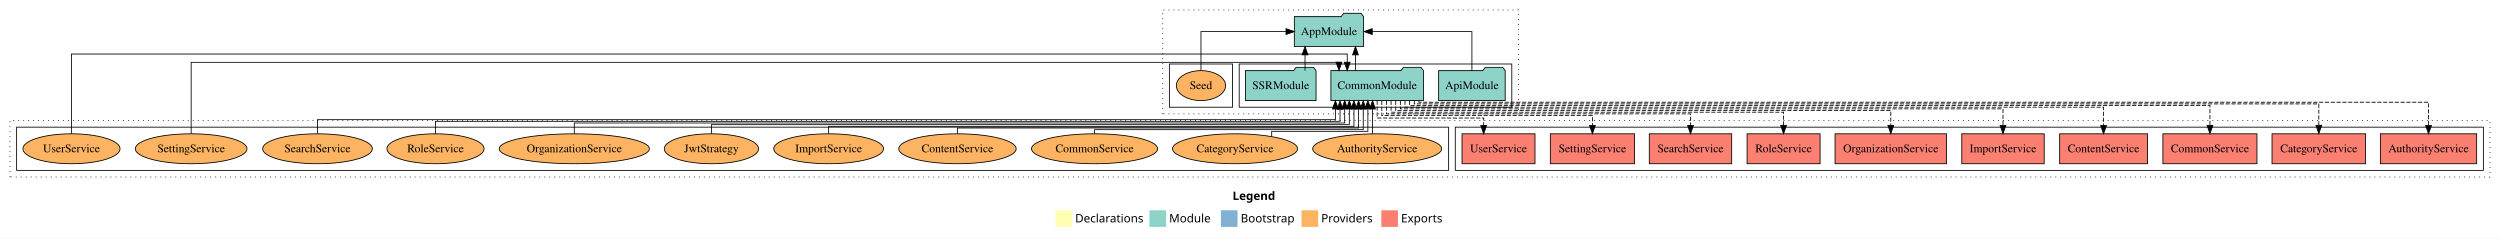
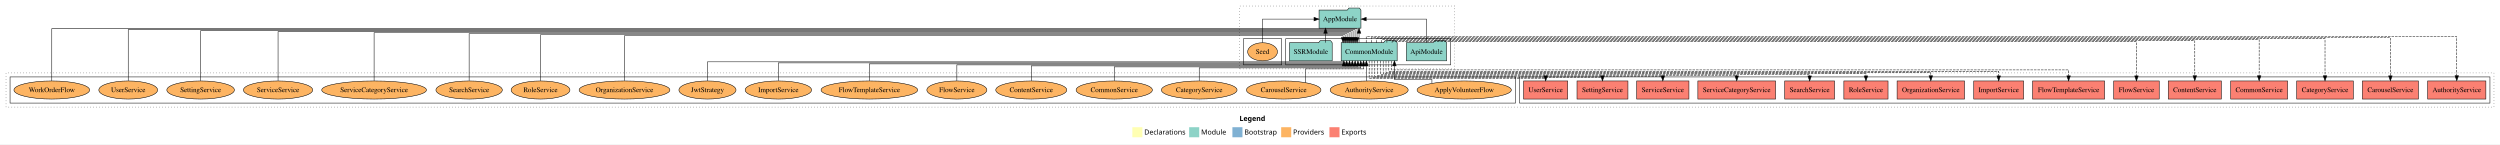
- <svg xmlns="http://www.w3.org/2000/svg" width="3008pt" height="287pt" viewBox="0.00 0.00 3008.00 287.00">
+ <svg xmlns="http://www.w3.org/2000/svg" width="4972pt" height="287pt" viewBox="0.00 0.00 4972.00 287.00">
  <g id="graph0" class="graph" transform="scale(1 1) rotate(0) translate(4 283)">
-     <polygon fill="#ffffff" stroke="transparent" points="-4,4 -4,-283 3004,-283 3004,4 -4,4" />
-     <text text-anchor="start" x="1479.009" y="-42.4" font-family="sans-serif" font-weight="bold" font-size="14.00" fill="#000000">Legend</text>
-     <polygon fill="#ffffb3" stroke="transparent" points="1266,-10 1266,-30 1286,-30 1286,-10 1266,-10" />
-     <text text-anchor="start" x="1289.629" y="-15.4" font-family="sans-serif" font-size="14.00" fill="#000000">  Declarations</text>
-     <polygon fill="#8dd3c7" stroke="transparent" points="1379,-10 1379,-30 1399,-30 1399,-10 1379,-10" />
-     <text text-anchor="start" x="1402.725" y="-15.4" font-family="sans-serif" font-size="14.00" fill="#000000">  Module</text>
-     <polygon fill="#80b1d3" stroke="transparent" points="1465,-10 1465,-30 1485,-30 1485,-10 1465,-10" />
-     <text text-anchor="start" x="1488.781" y="-15.4" font-family="sans-serif" font-size="14.00" fill="#000000">  Bootstrap</text>
-     <polygon fill="#fdb462" stroke="transparent" points="1562,-10 1562,-30 1582,-30 1582,-10 1562,-10" />
-     <text text-anchor="start" x="1585.673" y="-15.4" font-family="sans-serif" font-size="14.00" fill="#000000">  Providers</text>
-     <polygon fill="#fb8072" stroke="transparent" points="1658,-10 1658,-30 1678,-30 1678,-10 1658,-10" />
-     <text text-anchor="start" x="1681.726" y="-15.4" font-family="sans-serif" font-size="14.00" fill="#000000">  Exports</text>
+     <polygon fill="#ffffff" stroke="transparent" points="-4,4 -4,-283 4968,-283 4968,4 -4,4" />
+     <text text-anchor="start" x="2461.009" y="-42.4" font-family="sans-serif" font-weight="bold" font-size="14.00" fill="#000000">Legend</text>
+     <polygon fill="#ffffb3" stroke="transparent" points="2248,-10 2248,-30 2268,-30 2268,-10 2248,-10" />
+     <text text-anchor="start" x="2271.629" y="-15.4" font-family="sans-serif" font-size="14.00" fill="#000000">  Declarations</text>
+     <polygon fill="#8dd3c7" stroke="transparent" points="2361,-10 2361,-30 2381,-30 2381,-10 2361,-10" />
+     <text text-anchor="start" x="2384.725" y="-15.4" font-family="sans-serif" font-size="14.00" fill="#000000">  Module</text>
+     <polygon fill="#80b1d3" stroke="transparent" points="2447,-10 2447,-30 2467,-30 2467,-10 2447,-10" />
+     <text text-anchor="start" x="2470.781" y="-15.4" font-family="sans-serif" font-size="14.00" fill="#000000">  Bootstrap</text>
+     <polygon fill="#fdb462" stroke="transparent" points="2544,-10 2544,-30 2564,-30 2564,-10 2544,-10" />
+     <text text-anchor="start" x="2567.673" y="-15.4" font-family="sans-serif" font-size="14.00" fill="#000000">  Providers</text>
+     <polygon fill="#fb8072" stroke="transparent" points="2640,-10 2640,-30 2660,-30 2660,-10 2640,-10" />
+     <text text-anchor="start" x="2663.726" y="-15.4" font-family="sans-serif" font-size="14.00" fill="#000000">  Exports</text>
    <g id="clust7" class="cluster">
-       <polygon fill="none" stroke="#000000" stroke-dasharray="1,5" points="1395,-146 1395,-271 1823,-271 1823,-146 1395,-146" />
+       <polygon fill="none" stroke="#000000" stroke-dasharray="1,5" points="2461,-146 2461,-271 2889,-271 2889,-146 2461,-146" />
    </g>
    <g id="clust9" class="cluster">
-       <polygon fill="none" stroke="#000000" points="1487,-154 1487,-206 1815,-206 1815,-154 1487,-154" />
+       <polygon fill="none" stroke="#000000" points="2553,-154 2553,-206 2881,-206 2881,-154 2553,-154" />
    </g>
    <g id="clust12" class="cluster">
-       <polygon fill="none" stroke="#000000" points="1403,-154 1403,-206 1479,-206 1479,-154 1403,-154" />
+       <polygon fill="none" stroke="#000000" points="2469,-154 2469,-206 2545,-206 2545,-154 2469,-154" />
    </g>
    <g id="clust13" class="cluster">
-       <polygon fill="none" stroke="#000000" stroke-dasharray="1,5" points="8,-70 8,-138 2992,-138 2992,-70 8,-70" />
+       <polygon fill="none" stroke="#000000" stroke-dasharray="1,5" points="8,-70 8,-138 4956,-138 4956,-70 8,-70" />
    </g>
    <g id="clust16" class="cluster">
-       <polygon fill="none" stroke="#000000" points="1747,-78 1747,-130 2984,-130 2984,-78 1747,-78" />
+       <polygon fill="none" stroke="#000000" points="3018,-78 3018,-130 4948,-130 4948,-78 3018,-78" />
    </g>
    <g id="clust18" class="cluster">
-       <polygon fill="none" stroke="#000000" points="16,-78 16,-130 1739,-130 1739,-78 16,-78" />
+       <polygon fill="none" stroke="#000000" points="16,-78 16,-130 3010,-130 3010,-78 16,-78" />
    </g>
    <g id="node1" class="node">
-       <polygon fill="#8dd3c7" stroke="#000000" points="1807.048,-198 1804.048,-202 1783.048,-202 1780.048,-198 1726.952,-198 1726.952,-162 1807.048,-162 1807.048,-198" />
-       <text text-anchor="middle" x="1767" y="-175.8" font-family="Times,serif" font-size="14.00" fill="#000000">ApiModule</text>
+       <polygon fill="#8dd3c7" stroke="#000000" points="2873.048,-198 2870.048,-202 2849.048,-202 2846.048,-198 2792.952,-198 2792.952,-162 2873.048,-162 2873.048,-198" />
+       <text text-anchor="middle" x="2833" y="-175.8" font-family="Times,serif" font-size="14.00" fill="#000000">ApiModule</text>
    </g>
    <g id="node4" class="node">
-       <polygon fill="#8dd3c7" stroke="#000000" points="1636.657,-263 1633.657,-267 1612.657,-267 1609.657,-263 1553.343,-263 1553.343,-227 1636.657,-227 1636.657,-263" />
-       <text text-anchor="middle" x="1595" y="-240.8" font-family="Times,serif" font-size="14.00" fill="#000000">AppModule</text>
+       <polygon fill="#8dd3c7" stroke="#000000" points="2702.657,-263 2699.657,-267 2678.657,-267 2675.657,-263 2619.343,-263 2619.343,-227 2702.657,-227 2702.657,-263" />
+       <text text-anchor="middle" x="2661" y="-240.8" font-family="Times,serif" font-size="14.00" fill="#000000">AppModule</text>
    </g>
    <g id="edge1" class="edge">
-       <path fill="none" stroke="#000000" d="M1767,-198.106C1767,-217.339 1767,-245 1767,-245 1767,-245 1647.076,-245 1647.076,-245" />
-       <polygon fill="#000000" stroke="#000000" points="1647.076,-241.5 1637.076,-245 1647.076,-248.5 1647.076,-241.5" />
+       <path fill="none" stroke="#000000" d="M2833,-198.106C2833,-217.339 2833,-245 2833,-245 2833,-245 2713.076,-245 2713.076,-245" />
+       <polygon fill="#000000" stroke="#000000" points="2713.076,-241.5 2703.076,-245 2713.076,-248.5 2713.076,-241.5" />
    </g>
    <g id="node2" class="node">
-       <polygon fill="#8dd3c7" stroke="#000000" points="1708.668,-198 1705.668,-202 1684.668,-202 1681.668,-198 1597.332,-198 1597.332,-162 1708.668,-162 1708.668,-198" />
-       <text text-anchor="middle" x="1653" y="-175.8" font-family="Times,serif" font-size="14.00" fill="#000000">CommonModule</text>
+       <polygon fill="#8dd3c7" stroke="#000000" points="2774.668,-198 2771.668,-202 2750.668,-202 2747.668,-198 2663.332,-198 2663.332,-162 2774.668,-162 2774.668,-198" />
+       <text text-anchor="middle" x="2719" y="-175.8" font-family="Times,serif" font-size="14.00" fill="#000000">CommonModule</text>
    </g>
    <g id="edge2" class="edge">
-       <path fill="none" stroke="#000000" d="M1626.913,-198.106C1626.913,-198.106 1626.913,-216.991 1626.913,-216.991" />
-       <polygon fill="#000000" stroke="#000000" points="1623.413,-216.991 1626.913,-226.991 1630.413,-216.991 1623.413,-216.991" />
+       <path fill="none" stroke="#000000" d="M2698.862,-198.106C2698.862,-198.106 2698.862,-216.991 2698.862,-216.991" />
+       <polygon fill="#000000" stroke="#000000" points="2695.362,-216.991 2698.862,-226.991 2702.362,-216.991 2695.362,-216.991" />
    </g>
    <g id="node6" class="node">
-       <polygon fill="#fb8072" stroke="#000000" points="2975.917,-122 2860.083,-122 2860.083,-86 2975.917,-86 2975.917,-122" />
-       <text text-anchor="middle" x="2918" y="-99.8" font-family="Times,serif" font-size="14.00" fill="#000000">AuthorityService </text>
+       <polygon fill="#fb8072" stroke="#000000" points="4939.917,-122 4824.083,-122 4824.083,-86 4939.917,-86 4939.917,-122" />
+       <text text-anchor="middle" x="4882" y="-99.8" font-family="Times,serif" font-size="14.00" fill="#000000">AuthorityService </text>
    </g>
    <g id="edge5" class="edge">
-       <path fill="none" stroke="#000000" stroke-dasharray="5,2" d="M1703.25,-161.846C1703.25,-160.703 1703.25,-160 1703.25,-160 1703.25,-160 2918,-160 2918,-160 2918,-160 2918,-132.027 2918,-132.027" />
-       <polygon fill="#000000" stroke="#000000" points="2921.5,-132.027 2918,-122.027 2914.5,-132.027 2921.5,-132.027" />
+       <path fill="none" stroke="#000000" stroke-dasharray="5,2" d="M2713.115,-198.143C2713.115,-204.461 2713.115,-210 2713.115,-210 2713.115,-210 4882,-210 4882,-210 4882,-210 4882,-132.464 4882,-132.464" />
+       <polygon fill="#000000" stroke="#000000" points="4885.5,-132.464 4882,-122.464 4878.5,-132.464 4885.5,-132.464" />
    </g>
    <g id="node7" class="node">
-       <polygon fill="#fb8072" stroke="#000000" points="2842.295,-122 2729.705,-122 2729.705,-86 2842.295,-86 2842.295,-122" />
-       <text text-anchor="middle" x="2786" y="-99.8" font-family="Times,serif" font-size="14.00" fill="#000000">CategoryService </text>
+       <polygon fill="#fb8072" stroke="#000000" points="4805.739,-122 4694.261,-122 4694.261,-86 4805.739,-86 4805.739,-122" />
+       <text text-anchor="middle" x="4750" y="-99.8" font-family="Times,serif" font-size="14.00" fill="#000000">CarouselService </text>
    </g>
    <g id="edge6" class="edge">
-       <path fill="none" stroke="#000000" stroke-dasharray="5,2" d="M1697.667,-161.832C1697.667,-159.552 1697.667,-158 1697.667,-158 1697.667,-158 2786,-158 2786,-158 2786,-158 2786,-132.282 2786,-132.282" />
-       <polygon fill="#000000" stroke="#000000" points="2789.5,-132.282 2786,-122.282 2782.5,-132.282 2789.5,-132.282" />
+       <path fill="none" stroke="#000000" stroke-dasharray="5,2" d="M2723.401,-198.207C2723.401,-203.555 2723.401,-208 2723.401,-208 2723.401,-208 4750,-208 4750,-208 4750,-208 4750,-132.115 4750,-132.115" />
+       <polygon fill="#000000" stroke="#000000" points="4753.5,-132.115 4750,-122.115 4746.5,-132.115 4753.5,-132.115" />
    </g>
    <g id="node8" class="node">
-       <polygon fill="#fb8072" stroke="#000000" points="2711.596,-122 2598.404,-122 2598.404,-86 2711.596,-86 2711.596,-122" />
-       <text text-anchor="middle" x="2655" y="-99.8" font-family="Times,serif" font-size="14.00" fill="#000000">CommonService </text>
+       <polygon fill="#fb8072" stroke="#000000" points="4676.295,-122 4563.705,-122 4563.705,-86 4676.295,-86 4676.295,-122" />
+       <text text-anchor="middle" x="4620" y="-99.8" font-family="Times,serif" font-size="14.00" fill="#000000">CategoryService </text>
    </g>
    <g id="edge7" class="edge">
-       <path fill="none" stroke="#000000" stroke-dasharray="5,2" d="M1692.084,-161.81C1692.084,-158.462 1692.084,-156 1692.084,-156 1692.084,-156 2655,-156 2655,-156 2655,-156 2655,-132.187 2655,-132.187" />
-       <polygon fill="#000000" stroke="#000000" points="2658.5,-132.187 2655,-122.187 2651.5,-132.187 2658.5,-132.187" />
+       <path fill="none" stroke="#000000" stroke-dasharray="5,2" d="M2733.688,-198.058C2733.688,-202.494 2733.688,-206 2733.688,-206 2733.688,-206 4620,-206 4620,-206 4620,-206 4620,-132.236 4620,-132.236" />
+       <polygon fill="#000000" stroke="#000000" points="4623.5,-132.236 4620,-122.236 4616.5,-132.236 4623.5,-132.236" />
    </g>
    <g id="node9" class="node">
-       <polygon fill="#fb8072" stroke="#000000" points="2579.81,-122 2474.19,-122 2474.19,-86 2579.81,-86 2579.81,-122" />
-       <text text-anchor="middle" x="2527" y="-99.8" font-family="Times,serif" font-size="14.00" fill="#000000">ContentService </text>
+       <polygon fill="#fb8072" stroke="#000000" points="4545.596,-122 4432.404,-122 4432.404,-86 4545.596,-86 4545.596,-122" />
+       <text text-anchor="middle" x="4489" y="-99.8" font-family="Times,serif" font-size="14.00" fill="#000000">CommonService </text>
    </g>
    <g id="edge8" class="edge">
-       <path fill="none" stroke="#000000" stroke-dasharray="5,2" d="M1686.5,-161.942C1686.5,-157.506 1686.5,-154 1686.5,-154 1686.5,-154 2527,-154 2527,-154 2527,-154 2527,-132.051 2527,-132.051" />
-       <polygon fill="#000000" stroke="#000000" points="2530.5,-132.051 2527,-122.051 2523.5,-132.051 2530.5,-132.051" />
+       <path fill="none" stroke="#000000" stroke-dasharray="5,2" d="M2743.974,-198.19C2743.974,-201.538 2743.974,-204 2743.974,-204 2743.974,-204 4489,-204 4489,-204 4489,-204 4489,-132.341 4489,-132.341" />
+       <polygon fill="#000000" stroke="#000000" points="4492.5,-132.341 4489,-122.341 4485.5,-132.342 4492.5,-132.341" />
    </g>
    <g id="node10" class="node">
-       <polygon fill="#fb8072" stroke="#000000" points="2455.581,-122 2356.419,-122 2356.419,-86 2455.581,-86 2455.581,-122" />
-       <text text-anchor="middle" x="2406" y="-99.8" font-family="Times,serif" font-size="14.00" fill="#000000">ImportService </text>
+       <polygon fill="#fb8072" stroke="#000000" points="4413.81,-122 4308.19,-122 4308.19,-86 4413.81,-86 4413.81,-122" />
+       <text text-anchor="middle" x="4361" y="-99.8" font-family="Times,serif" font-size="14.00" fill="#000000">ContentService </text>
    </g>
    <g id="edge9" class="edge">
-       <path fill="none" stroke="#000000" stroke-dasharray="5,2" d="M1680.917,-161.793C1680.917,-156.445 1680.917,-152 1680.917,-152 1680.917,-152 2406,-152 2406,-152 2406,-152 2406,-132.147 2406,-132.147" />
-       <polygon fill="#000000" stroke="#000000" points="2409.5,-132.147 2406,-122.147 2402.5,-132.147 2409.5,-132.147" />
+       <path fill="none" stroke="#000000" stroke-dasharray="5,2" d="M2754.261,-198.168C2754.261,-200.448 2754.261,-202 2754.261,-202 2754.261,-202 4361,-202 4361,-202 4361,-202 4361,-132.433 4361,-132.433" />
+       <polygon fill="#000000" stroke="#000000" points="4364.5,-132.433 4361,-122.433 4357.5,-132.433 4364.5,-132.433" />
    </g>
    <g id="node11" class="node">
-       <polygon fill="#fb8072" stroke="#000000" points="2338.061,-122 2203.939,-122 2203.939,-86 2338.061,-86 2338.061,-122" />
-       <text text-anchor="middle" x="2271" y="-99.8" font-family="Times,serif" font-size="14.00" fill="#000000">OrganizationService </text>
+       <polygon fill="#fb8072" stroke="#000000" points="4290.258,-122 4199.742,-122 4199.742,-86 4290.258,-86 4290.258,-122" />
+       <text text-anchor="middle" x="4245" y="-99.8" font-family="Times,serif" font-size="14.00" fill="#000000">FlowService </text>
    </g>
    <g id="edge10" class="edge">
-       <path fill="none" stroke="#000000" stroke-dasharray="5,2" d="M1675.333,-161.857C1675.333,-155.539 1675.333,-150 1675.333,-150 1675.333,-150 2271,-150 2271,-150 2271,-150 2271,-132.18 2271,-132.18" />
-       <polygon fill="#000000" stroke="#000000" points="2274.5,-132.18 2271,-122.18 2267.5,-132.18 2274.5,-132.18" />
+       <path fill="none" stroke="#000000" stroke-dasharray="5,2" d="M2764.547,-198.154C2764.547,-199.297 2764.547,-200 2764.547,-200 2764.547,-200 4245,-200 4245,-200 4245,-200 4245,-132.057 4245,-132.057" />
+       <polygon fill="#000000" stroke="#000000" points="4248.5,-132.057 4245,-122.057 4241.5,-132.057 4248.5,-132.057" />
    </g>
    <g id="node12" class="node">
-       <polygon fill="#fb8072" stroke="#000000" points="2185.919,-122 2098.081,-122 2098.081,-86 2185.919,-86 2185.919,-122" />
-       <text text-anchor="middle" x="2142" y="-99.8" font-family="Times,serif" font-size="14.00" fill="#000000">RoleService </text>
+       <polygon fill="#fb8072" stroke="#000000" points="4181.626,-122 4038.374,-122 4038.374,-86 4181.626,-86 4181.626,-122" />
+       <text text-anchor="middle" x="4110" y="-99.8" font-family="Times,serif" font-size="14.00" fill="#000000">FlowTemplateService </text>
    </g>
    <g id="edge11" class="edge">
-       <path fill="none" stroke="#000000" stroke-dasharray="5,2" d="M1669.75,-161.757C1669.75,-154.57 1669.75,-148 1669.75,-148 1669.75,-148 2142,-148 2142,-148 2142,-148 2142,-132.15 2142,-132.15" />
-       <polygon fill="#000000" stroke="#000000" points="2145.5,-132.15 2142,-122.15 2138.5,-132.151 2145.5,-132.15" />
+       <path fill="none" stroke="#000000" stroke-dasharray="5,2" d="M2763.667,-161.578C2763.667,-152.721 2763.667,-144 2763.667,-144 2763.667,-144 4110,-144 4110,-144 4110,-144 4110,-132.127 4110,-132.127" />
+       <polygon fill="#000000" stroke="#000000" points="4113.5,-132.127 4110,-122.127 4106.5,-132.127 4113.5,-132.127" />
    </g>
    <g id="node13" class="node">
-       <polygon fill="#fb8072" stroke="#000000" points="2079.566,-122 1980.435,-122 1980.435,-86 2079.566,-86 2079.566,-122" />
-       <text text-anchor="middle" x="2030" y="-99.8" font-family="Times,serif" font-size="14.00" fill="#000000">SearchService </text>
+       <polygon fill="#fb8072" stroke="#000000" points="4020.581,-122 3921.419,-122 3921.419,-86 4020.581,-86 4020.581,-122" />
+       <text text-anchor="middle" x="3971" y="-99.8" font-family="Times,serif" font-size="14.00" fill="#000000">ImportService </text>
    </g>
    <g id="edge12" class="edge">
-       <path fill="none" stroke="#000000" stroke-dasharray="5,2" d="M1664.167,-161.806C1664.167,-153.722 1664.167,-146 1664.167,-146 1664.167,-146 2030,-146 2030,-146 2030,-146 2030,-132.055 2030,-132.055" />
-       <polygon fill="#000000" stroke="#000000" points="2033.5,-132.055 2030,-122.055 2026.5,-132.056 2033.5,-132.055" />
+       <path fill="none" stroke="#000000" stroke-dasharray="5,2" d="M2758.084,-161.87C2758.084,-151.685 2758.084,-141 2758.084,-141 2758.084,-141 3971,-141 3971,-141 3971,-141 3971,-132.066 3971,-132.066" />
+       <polygon fill="#000000" stroke="#000000" points="3974.5,-132.066 3971,-122.066 3967.5,-132.066 3974.5,-132.066" />
    </g>
    <g id="node14" class="node">
-       <polygon fill="#fb8072" stroke="#000000" points="1962.647,-122 1861.353,-122 1861.353,-86 1962.647,-86 1962.647,-122" />
-       <text text-anchor="middle" x="1912" y="-99.8" font-family="Times,serif" font-size="14.00" fill="#000000">SettingService </text>
+       <polygon fill="#fb8072" stroke="#000000" points="3903.061,-122 3768.939,-122 3768.939,-86 3903.061,-86 3903.061,-122" />
+       <text text-anchor="middle" x="3836" y="-99.8" font-family="Times,serif" font-size="14.00" fill="#000000">OrganizationService </text>
    </g>
    <g id="edge13" class="edge">
-       <path fill="none" stroke="#000000" stroke-dasharray="5,2" d="M1658.583,-161.578C1658.583,-152.721 1658.583,-144 1658.583,-144 1658.583,-144 1912,-144 1912,-144 1912,-144 1912,-132.127 1912,-132.127" />
-       <polygon fill="#000000" stroke="#000000" points="1915.5,-132.127 1912,-122.127 1908.5,-132.127 1915.5,-132.127" />
+       <path fill="none" stroke="#000000" stroke-dasharray="5,2" d="M2752.5,-161.898C2752.5,-150.914 2752.5,-139 2752.5,-139 2752.5,-139 3836,-139 3836,-139 3836,-139 3836,-132.32 3836,-132.32" />
+       <polygon fill="#000000" stroke="#000000" points="3839.5,-132.32 3836,-122.32 3832.5,-132.32 3839.5,-132.32" />
    </g>
    <g id="node15" class="node">
-       <polygon fill="#fb8072" stroke="#000000" points="1842.904,-122 1755.096,-122 1755.096,-86 1842.904,-86 1842.904,-122" />
-       <text text-anchor="middle" x="1799" y="-99.8" font-family="Times,serif" font-size="14.00" fill="#000000">UserService </text>
+       <polygon fill="#fb8072" stroke="#000000" points="3750.919,-122 3663.081,-122 3663.081,-86 3750.919,-86 3750.919,-122" />
+       <text text-anchor="middle" x="3707" y="-99.8" font-family="Times,serif" font-size="14.00" fill="#000000">RoleService </text>
    </g>
    <g id="edge14" class="edge">
-       <path fill="none" stroke="#000000" stroke-dasharray="5,2" d="M1653,-161.87C1653,-151.685 1653,-141 1653,-141 1653,-141 1781.161,-141 1781.161,-141 1781.161,-141 1781.161,-132.066 1781.161,-132.066" />
-       <polygon fill="#000000" stroke="#000000" points="1784.661,-132.066 1781.161,-122.066 1777.661,-132.066 1784.661,-132.066" />
+       <path fill="none" stroke="#000000" stroke-dasharray="5,2" d="M2746.917,-161.515C2746.917,-149.86 2746.917,-137 2746.917,-137 2746.917,-137 3707,-137 3707,-137 3707,-137 3707,-132.045 3707,-132.045" />
+       <polygon fill="#000000" stroke="#000000" points="3710.5,-132.045 3707,-122.045 3703.5,-132.045 3710.5,-132.045" />
+     </g>
+     <g id="node16" class="node">
+       <polygon fill="#fb8072" stroke="#000000" points="3644.566,-122 3545.434,-122 3545.434,-86 3644.566,-86 3644.566,-122" />
+       <text text-anchor="middle" x="3595" y="-99.8" font-family="Times,serif" font-size="14.00" fill="#000000">SearchService </text>
+     </g>
+     <g id="edge15" class="edge">
+       <path fill="none" stroke="#000000" stroke-dasharray="5,2" d="M2741.334,-161.956C2741.334,-149.437 2741.334,-135 2741.334,-135 2741.334,-135 3595,-135 3595,-135 3595,-135 3595,-132.033 3595,-132.033" />
+       <polygon fill="#000000" stroke="#000000" points="3598.5,-132.033 3595,-122.033 3591.5,-132.033 3598.5,-132.033" />
+     </g>
+     <g id="node17" class="node">
+       <polygon fill="#fb8072" stroke="#000000" points="3527.272,-122 3372.728,-122 3372.728,-86 3527.272,-86 3527.272,-122" />
+       <text text-anchor="middle" x="3450" y="-99.8" font-family="Times,serif" font-size="14.00" fill="#000000">ServiceCategoryService </text>
+     </g>
+     <g id="edge16" class="edge">
+       <path fill="none" stroke="#000000" stroke-dasharray="5,2" d="M2735.75,-161.963C2735.75,-148.709 2735.75,-133 2735.75,-133 2735.75,-133 3450,-133 3450,-133 3450,-133 3450,-131.92 3450,-131.92" />
+       <polygon fill="#000000" stroke="#000000" points="3453.5,-132.201 3450,-122.201 3446.5,-132.202 3453.5,-132.201" />
+     </g>
+     <g id="node18" class="node">
+       <polygon fill="#fb8072" stroke="#000000" points="3354.956,-122 3251.044,-122 3251.044,-86 3354.956,-86 3354.956,-122" />
+       <text text-anchor="middle" x="3303" y="-99.8" font-family="Times,serif" font-size="14.00" fill="#000000">ServiceService </text>
+     </g>
+     <g id="edge17" class="edge">
+       <path fill="none" stroke="#000000" stroke-dasharray="5,2" d="M2730.167,-161.754C2730.167,-147.823 2730.167,-131 2730.167,-131 2730.167,-131 3303,-131 3303,-131 3303,-131 3303,-130.116 3303,-130.116" />
+       <polygon fill="#000000" stroke="#000000" points="3306.5,-132.159 3303,-122.159 3299.5,-132.159 3306.5,-132.159" />
+     </g>
+     <g id="node19" class="node">
+       <polygon fill="#fb8072" stroke="#000000" points="3233.647,-122 3132.353,-122 3132.353,-86 3233.647,-86 3233.647,-122" />
+       <text text-anchor="middle" x="3183" y="-99.8" font-family="Times,serif" font-size="14.00" fill="#000000">SettingService </text>
+     </g>
+     <g id="edge18" class="edge">
+       <path fill="none" stroke="#000000" stroke-dasharray="5,2" d="M2724.583,-161.876C2724.583,-147.217 2724.583,-129 2724.583,-129 2724.583,-129 3183,-129 3183,-129 3183,-129 3183,-128.317 3183,-128.317" />
+       <polygon fill="#000000" stroke="#000000" points="3186.5,-132.169 3183,-122.169 3179.5,-132.169 3186.5,-132.169" />
+     </g>
+     <g id="node20" class="node">
+       <polygon fill="#fb8072" stroke="#000000" points="3113.904,-122 3026.096,-122 3026.096,-86 3113.904,-86 3113.904,-122" />
+       <text text-anchor="middle" x="3070" y="-99.8" font-family="Times,serif" font-size="14.00" fill="#000000">UserService </text>
+     </g>
+     <g id="edge19" class="edge">
+       <path fill="none" stroke="#000000" stroke-dasharray="5,2" d="M2719,-161.76C2719,-146.429 2719,-127 2719,-127 2719,-127 3070,-127 3070,-127 3070,-127 3070,-126.512 3070,-126.512" />
+       <polygon fill="#000000" stroke="#000000" points="3073.5,-132.122 3070,-122.122 3066.5,-132.122 3073.5,-132.122" />
    </g>
    <g id="node3" class="node">
-       <polygon fill="#8dd3c7" stroke="#000000" points="1579.453,-198 1576.453,-202 1555.453,-202 1552.453,-198 1494.547,-198 1494.547,-162 1579.453,-162 1579.453,-198" />
-       <text text-anchor="middle" x="1537" y="-175.8" font-family="Times,serif" font-size="14.00" fill="#000000">SSRModule</text>
+       <polygon fill="#8dd3c7" stroke="#000000" points="2645.453,-198 2642.453,-202 2621.453,-202 2618.453,-198 2560.547,-198 2560.547,-162 2645.453,-162 2645.453,-198" />
+       <text text-anchor="middle" x="2603" y="-175.8" font-family="Times,serif" font-size="14.00" fill="#000000">SSRModule</text>
    </g>
    <g id="edge3" class="edge">
-       <path fill="none" stroke="#000000" d="M1566.199,-198.106C1566.199,-198.106 1566.199,-216.991 1566.199,-216.991" />
-       <polygon fill="#000000" stroke="#000000" points="1562.699,-216.991 1566.199,-226.991 1569.699,-216.991 1562.699,-216.991" />
+       <path fill="none" stroke="#000000" d="M2632.199,-198.106C2632.199,-198.106 2632.199,-216.991 2632.199,-216.991" />
+       <polygon fill="#000000" stroke="#000000" points="2628.699,-216.991 2632.199,-226.991 2635.699,-216.991 2628.699,-216.991" />
    </g>
    <g id="node5" class="node">
-       <ellipse fill="#fdb462" stroke="#000000" cx="1441" cy="-180" rx="29.615" ry="18" />
-       <text text-anchor="middle" x="1441" y="-175.8" font-family="Times,serif" font-size="14.00" fill="#000000">Seed</text>
+       <ellipse fill="#fdb462" stroke="#000000" cx="2507" cy="-180" rx="29.615" ry="18" />
+       <text text-anchor="middle" x="2507" y="-175.8" font-family="Times,serif" font-size="14.00" fill="#000000">Seed</text>
    </g>
    <g id="edge4" class="edge">
-       <path fill="none" stroke="#000000" d="M1441,-198.106C1441,-217.339 1441,-245 1441,-245 1441,-245 1543.325,-245 1543.325,-245" />
-       <polygon fill="#000000" stroke="#000000" points="1543.325,-248.5 1553.325,-245 1543.325,-241.5 1543.325,-248.5" />
-     </g>
-     <g id="node16" class="node">
-       <ellipse fill="#fdb462" stroke="#000000" cx="1653" cy="-104" rx="77.586" ry="18" />
-       <text text-anchor="middle" x="1653" y="-99.8" font-family="Times,serif" font-size="14.00" fill="#000000">AuthorityService</text>
-     </g>
-     <g id="edge15" class="edge">
-       <path fill="none" stroke="#000000" d="M1647.417,-122.011C1647.417,-122.011 1647.417,-151.855 1647.417,-151.855" />
-       <polygon fill="#000000" stroke="#000000" points="1643.917,-151.855 1647.417,-161.855 1650.917,-151.855 1643.917,-151.855" />
-     </g>
-     <g id="node17" class="node">
-       <ellipse fill="#fdb462" stroke="#000000" cx="1482" cy="-104" rx="75.279" ry="18" />
-       <text text-anchor="middle" x="1482" y="-99.8" font-family="Times,serif" font-size="14.00" fill="#000000">CategoryService</text>
-     </g>
-     <g id="edge16" class="edge">
-       <path fill="none" stroke="#000000" d="M1526.082,-118.813C1526.082,-122.288 1526.082,-125 1526.082,-125 1526.082,-125 1641.833,-125 1641.833,-125 1641.833,-125 1641.833,-151.991 1641.833,-151.991" />
-       <polygon fill="#000000" stroke="#000000" points="1638.333,-151.991 1641.833,-161.991 1645.333,-151.991 1638.333,-151.991" />
-     </g>
-     <g id="node18" class="node">
-       <ellipse fill="#fdb462" stroke="#000000" cx="1313" cy="-104" rx="75.884" ry="18" />
-       <text text-anchor="middle" x="1313" y="-99.8" font-family="Times,serif" font-size="14.00" fill="#000000">CommonService</text>
-     </g>
-     <g id="edge17" class="edge">
-       <path fill="none" stroke="#000000" d="M1313,-122.122C1313,-124.973 1313,-127 1313,-127 1313,-127 1636.25,-127 1636.25,-127 1636.25,-127 1636.25,-151.76 1636.25,-151.76" />
-       <polygon fill="#000000" stroke="#000000" points="1632.75,-151.76 1636.25,-161.76 1639.75,-151.76 1632.75,-151.76" />
-     </g>
-     <g id="node19" class="node">
-       <ellipse fill="#fdb462" stroke="#000000" cx="1148" cy="-104" rx="70.643" ry="18" />
-       <text text-anchor="middle" x="1148" y="-99.8" font-family="Times,serif" font-size="14.00" fill="#000000">ContentService</text>
-     </g>
-     <g id="edge18" class="edge">
-       <path fill="none" stroke="#000000" d="M1148,-122.169C1148,-126.046 1148,-129 1148,-129 1148,-129 1630.667,-129 1630.667,-129 1630.667,-129 1630.667,-151.876 1630.667,-151.876" />
-       <polygon fill="#000000" stroke="#000000" points="1627.167,-151.876 1630.667,-161.876 1634.167,-151.876 1627.167,-151.876" />
-     </g>
-     <g id="node20" class="node">
-       <ellipse fill="#fdb462" stroke="#000000" cx="993" cy="-104" rx="66.049" ry="18" />
-       <text text-anchor="middle" x="993" y="-99.8" font-family="Times,serif" font-size="14.00" fill="#000000">ImportService</text>
-     </g>
-     <g id="edge19" class="edge">
-       <path fill="none" stroke="#000000" d="M993,-122.159C993,-127.043 993,-131 993,-131 993,-131 1625.083,-131 1625.083,-131 1625.083,-131 1625.083,-151.754 1625.083,-151.754" />
-       <polygon fill="#000000" stroke="#000000" points="1621.583,-151.754 1625.083,-161.754 1628.583,-151.754 1621.583,-151.754" />
+       <path fill="none" stroke="#000000" d="M2507,-198.106C2507,-217.339 2507,-245 2507,-245 2507,-245 2609.325,-245 2609.325,-245" />
+       <polygon fill="#000000" stroke="#000000" points="2609.325,-248.5 2619.325,-245 2609.325,-241.5 2609.325,-248.5" />
    </g>
    <g id="node21" class="node">
-       <ellipse fill="#fdb462" stroke="#000000" cx="852" cy="-104" rx="56.756" ry="18" />
-       <text text-anchor="middle" x="852" y="-99.8" font-family="Times,serif" font-size="14.00" fill="#000000">JwtStrategy</text>
+       <ellipse fill="#fdb462" stroke="#000000" cx="2908" cy="-104" rx="93.782" ry="18" />
+       <text text-anchor="middle" x="2908" y="-99.8" font-family="Times,serif" font-size="14.00" fill="#000000">ApplyVolunteerFlow</text>
    </g>
    <g id="edge20" class="edge">
-       <path fill="none" stroke="#000000" d="M852,-122.201C852,-128.028 852,-133 852,-133 852,-133 1619.5,-133 1619.5,-133 1619.5,-133 1619.5,-151.963 1619.5,-151.963" />
-       <polygon fill="#000000" stroke="#000000" points="1616,-151.963 1619.5,-161.963 1623,-151.963 1616,-151.963" />
+       <path fill="none" stroke="#000000" d="M2843.816,-117.418C2843.816,-121.534 2843.816,-125 2843.816,-125 2843.816,-125 2769.25,-125 2769.25,-125 2769.25,-125 2769.25,-151.991 2769.25,-151.991" />
+       <polygon fill="#000000" stroke="#000000" points="2765.751,-151.991 2769.25,-161.991 2772.751,-151.991 2765.751,-151.991" />
    </g>
    <g id="node22" class="node">
-       <ellipse fill="#fdb462" stroke="#000000" cx="687" cy="-104" rx="90.306" ry="18" />
-       <text text-anchor="middle" x="687" y="-99.8" font-family="Times,serif" font-size="14.00" fill="#000000">OrganizationService</text>
+       <ellipse fill="#fdb462" stroke="#000000" cx="2719" cy="-104" rx="77.586" ry="18" />
+       <text text-anchor="middle" x="2719" y="-99.8" font-family="Times,serif" font-size="14.00" fill="#000000">AuthorityService</text>
    </g>
    <g id="edge21" class="edge">
-       <path fill="none" stroke="#000000" d="M687,-122.033C687,-128.853 687,-135 687,-135 687,-135 1613.916,-135 1613.916,-135 1613.916,-135 1613.916,-151.956 1613.916,-151.956" />
-       <polygon fill="#000000" stroke="#000000" points="1610.416,-151.956 1613.916,-161.956 1617.416,-151.956 1610.416,-151.956" />
+       <path fill="none" stroke="#000000" d="M2713.417,-122.011C2713.417,-122.011 2713.417,-151.855 2713.417,-151.855" />
+       <polygon fill="#000000" stroke="#000000" points="2709.917,-151.855 2713.417,-161.855 2716.917,-151.855 2709.917,-151.855" />
    </g>
    <g id="node23" class="node">
-       <ellipse fill="#fdb462" stroke="#000000" cx="520" cy="-104" rx="58.463" ry="18" />
-       <text text-anchor="middle" x="520" y="-99.8" font-family="Times,serif" font-size="14.00" fill="#000000">RoleService</text>
+       <ellipse fill="#fdb462" stroke="#000000" cx="2549" cy="-104" rx="74.133" ry="18" />
+       <text text-anchor="middle" x="2549" y="-99.8" font-family="Times,serif" font-size="14.00" fill="#000000">CarouselService</text>
    </g>
    <g id="edge22" class="edge">
-       <path fill="none" stroke="#000000" d="M520,-122.045C520,-129.749 520,-137 520,-137 520,-137 1608.333,-137 1608.333,-137 1608.333,-137 1608.333,-151.515 1608.333,-151.515" />
-       <polygon fill="#000000" stroke="#000000" points="1604.833,-151.514 1608.333,-161.515 1611.833,-151.515 1604.833,-151.514" />
+       <path fill="none" stroke="#000000" d="M2592.045,-118.69C2592.045,-130.801 2592.045,-146 2592.045,-146 2592.045,-146 2707.833,-146 2707.833,-146 2707.833,-146 2707.833,-151.806 2707.833,-151.806" />
+       <polygon fill="#000000" stroke="#000000" points="2704.333,-151.805 2707.833,-161.806 2711.333,-151.806 2704.333,-151.805" />
    </g>
    <g id="node24" class="node">
-       <ellipse fill="#fdb462" stroke="#000000" cx="378" cy="-104" rx="66.028" ry="18" />
-       <text text-anchor="middle" x="378" y="-99.8" font-family="Times,serif" font-size="14.00" fill="#000000">SearchService</text>
+       <ellipse fill="#fdb462" stroke="#000000" cx="2381" cy="-104" rx="75.279" ry="18" />
+       <text text-anchor="middle" x="2381" y="-99.8" font-family="Times,serif" font-size="14.00" fill="#000000">CategoryService</text>
    </g>
    <g id="edge23" class="edge">
-       <path fill="none" stroke="#000000" d="M378,-122.32C378,-130.788 378,-139 378,-139 378,-139 1602.75,-139 1602.75,-139 1602.75,-139 1602.75,-151.898 1602.75,-151.898" />
-       <polygon fill="#000000" stroke="#000000" points="1599.25,-151.897 1602.75,-161.898 1606.25,-151.898 1599.25,-151.897" />
+       <path fill="none" stroke="#000000" d="M2381,-122.15C2381,-134.271 2381,-148 2381,-148 2381,-148 2702.25,-148 2702.25,-148 2702.25,-148 2702.25,-151.757 2702.25,-151.757" />
+       <polygon fill="#000000" stroke="#000000" points="2698.75,-151.757 2702.25,-161.757 2705.75,-151.757 2698.75,-151.757" />
    </g>
    <g id="node25" class="node">
-       <ellipse fill="#fdb462" stroke="#000000" cx="226" cy="-104" rx="67.21" ry="18" />
-       <text text-anchor="middle" x="226" y="-99.8" font-family="Times,serif" font-size="14.00" fill="#000000">SettingService</text>
+       <ellipse fill="#fdb462" stroke="#000000" cx="2212" cy="-104" rx="75.884" ry="18" />
+       <text text-anchor="middle" x="2212" y="-99.8" font-family="Times,serif" font-size="14.00" fill="#000000">CommonService</text>
    </g>
    <g id="edge24" class="edge">
-       <path fill="none" stroke="#000000" d="M226,-122.115C226,-151.912 226,-208 226,-208 226,-208 1607.082,-208 1607.082,-208 1607.082,-208 1607.082,-207.021 1607.082,-207.021" />
-       <polygon fill="#000000" stroke="#000000" points="1610.582,-208.207 1607.082,-198.207 1603.582,-208.207 1610.582,-208.207" />
+       <path fill="none" stroke="#000000" d="M2212,-122.18C2212,-135.038 2212,-150 2212,-150 2212,-150 2696.666,-150 2696.666,-150 2696.666,-150 2696.666,-151.857 2696.666,-151.857" />
+       <polygon fill="#000000" stroke="#000000" points="2693.167,-151.857 2696.666,-161.857 2700.167,-151.857 2693.167,-151.857" />
    </g>
    <g id="node26" class="node">
-       <ellipse fill="#fdb462" stroke="#000000" cx="82" cy="-104" rx="58.441" ry="18" />
-       <text text-anchor="middle" x="82" y="-99.8" font-family="Times,serif" font-size="14.00" fill="#000000">UserService</text>
+       <ellipse fill="#fdb462" stroke="#000000" cx="2047" cy="-104" rx="70.643" ry="18" />
+       <text text-anchor="middle" x="2047" y="-99.8" font-family="Times,serif" font-size="14.00" fill="#000000">ContentService</text>
    </g>
    <g id="edge25" class="edge">
-       <path fill="none" stroke="#000000" d="M82,-122.064C82,-154.208 82,-218 82,-218 82,-218 1616.997,-218 1616.997,-218 1616.997,-218 1616.997,-208.11 1616.997,-208.11" />
-       <polygon fill="#000000" stroke="#000000" points="1620.497,-208.11 1616.997,-198.11 1613.497,-208.11 1620.497,-208.11" />
+       <path fill="none" stroke="#000000" d="M2047,-122.147C2047,-135.739 2047,-152 2047,-152 2047,-152 2691.083,-152 2691.083,-152 2691.083,-152 2691.083,-152.979 2691.083,-152.979" />
+       <polygon fill="#000000" stroke="#000000" points="2687.583,-151.793 2691.083,-161.793 2694.583,-151.793 2687.583,-151.793" />
+     </g>
+     <g id="node27" class="node">
+       <ellipse fill="#fdb462" stroke="#000000" cx="1899" cy="-104" rx="59.688" ry="18" />
+       <text text-anchor="middle" x="1899" y="-99.8" font-family="Times,serif" font-size="14.00" fill="#000000">FlowService</text>
+     </g>
+     <g id="edge26" class="edge">
+       <path fill="none" stroke="#000000" d="M1899,-122.051C1899,-136.373 1899,-154 1899,-154 1899,-154 2685.5,-154 2685.5,-154 2685.5,-154 2685.5,-154.794 2685.5,-154.794" />
+       <polygon fill="#000000" stroke="#000000" points="2682,-151.942 2685.5,-161.942 2689,-151.942 2682,-151.942" />
+     </g>
+     <g id="node28" class="node">
+       <ellipse fill="#fdb462" stroke="#000000" cx="1725" cy="-104" rx="96.123" ry="18" />
+       <text text-anchor="middle" x="1725" y="-99.8" font-family="Times,serif" font-size="14.00" fill="#000000">FlowTemplateService</text>
+     </g>
+     <g id="edge27" class="edge">
+       <path fill="none" stroke="#000000" d="M1725,-122.187C1725,-137.182 1725,-156 1725,-156 1725,-156 2679.916,-156 2679.916,-156 2679.916,-156 2679.916,-156.581 2679.916,-156.581" />
+       <polygon fill="#000000" stroke="#000000" points="2676.416,-151.81 2679.916,-161.81 2683.416,-151.81 2676.416,-151.81" />
+     </g>
+     <g id="node29" class="node">
+       <ellipse fill="#fdb462" stroke="#000000" cx="1544" cy="-104" rx="66.049" ry="18" />
+       <text text-anchor="middle" x="1544" y="-99.8" font-family="Times,serif" font-size="14.00" fill="#000000">ImportService</text>
+     </g>
+     <g id="edge28" class="edge">
+       <path fill="none" stroke="#000000" d="M1544,-122.282C1544,-137.948 1544,-158 1544,-158 1544,-158 2674.333,-158 2674.333,-158 2674.333,-158 2674.333,-158.383 2674.333,-158.383" />
+       <polygon fill="#000000" stroke="#000000" points="2670.833,-151.832 2674.333,-161.832 2677.833,-151.832 2670.833,-151.832" />
+     </g>
+     <g id="node30" class="node">
+       <ellipse fill="#fdb462" stroke="#000000" cx="1403" cy="-104" rx="56.756" ry="18" />
+       <text text-anchor="middle" x="1403" y="-99.8" font-family="Times,serif" font-size="14.00" fill="#000000">JwtStrategy</text>
+     </g>
+     <g id="edge29" class="edge">
+       <path fill="none" stroke="#000000" d="M1403,-122.027C1403,-138.398 1403,-160 1403,-160 1403,-160 2668.75,-160 2668.75,-160 2668.75,-160 2668.75,-160.185 2668.75,-160.185" />
+       <polygon fill="#000000" stroke="#000000" points="2665.25,-151.845 2668.75,-161.846 2672.25,-151.846 2665.25,-151.845" />
+     </g>
+     <g id="node31" class="node">
+       <ellipse fill="#fdb462" stroke="#000000" cx="1238" cy="-104" rx="90.306" ry="18" />
+       <text text-anchor="middle" x="1238" y="-99.8" font-family="Times,serif" font-size="14.00" fill="#000000">OrganizationService</text>
+     </g>
+     <g id="edge30" class="edge">
+       <path fill="none" stroke="#000000" d="M1238,-122.321C1238,-153.134 1238,-212 1238,-212 1238,-212 2667.132,-212 2667.132,-212 2667.132,-212 2667.132,-208.243 2667.132,-208.243" />
+       <polygon fill="#000000" stroke="#000000" points="2670.633,-208.243 2667.132,-198.243 2663.633,-208.243 2670.633,-208.243" />
+     </g>
+     <g id="node32" class="node">
+       <ellipse fill="#fdb462" stroke="#000000" cx="1071" cy="-104" rx="58.463" ry="18" />
+       <text text-anchor="middle" x="1071" y="-99.8" font-family="Times,serif" font-size="14.00" fill="#000000">RoleService</text>
+     </g>
+     <g id="edge31" class="edge">
+       <path fill="none" stroke="#000000" d="M1071,-122.164C1071,-153.407 1071,-214 1071,-214 1071,-214 2671.099,-214 2671.099,-214 2671.099,-214 2671.099,-208.194 2671.099,-208.194" />
+       <polygon fill="#000000" stroke="#000000" points="2674.599,-208.194 2671.099,-198.194 2667.599,-208.195 2674.599,-208.194" />
+     </g>
+     <g id="node33" class="node">
+       <ellipse fill="#fdb462" stroke="#000000" cx="929" cy="-104" rx="66.028" ry="18" />
+       <text text-anchor="middle" x="929" y="-99.8" font-family="Times,serif" font-size="14.00" fill="#000000">SearchService</text>
+     </g>
+     <g id="edge32" class="edge">
+       <path fill="none" stroke="#000000" d="M929,-122.495C929,-154.306 929,-216 929,-216 929,-216 2675.065,-216 2675.065,-216 2675.065,-216 2675.065,-208.422 2675.065,-208.422" />
+       <polygon fill="#000000" stroke="#000000" points="2678.565,-208.422 2675.065,-198.422 2671.565,-208.422 2678.565,-208.422" />
+     </g>
+     <g id="node34" class="node">
+       <ellipse fill="#fdb462" stroke="#000000" cx="740" cy="-104" rx="104.19" ry="18" />
+       <text text-anchor="middle" x="740" y="-99.8" font-family="Times,serif" font-size="14.00" fill="#000000">ServiceCategoryService</text>
+     </g>
+     <g id="edge33" class="edge">
+       <path fill="none" stroke="#000000" d="M740,-122.064C740,-154.208 740,-218 740,-218 740,-218 2679.031,-218 2679.031,-218 2679.031,-218 2679.031,-208.11 2679.031,-208.11" />
+       <polygon fill="#000000" stroke="#000000" points="2682.531,-208.11 2679.031,-198.11 2675.531,-208.11 2682.531,-208.11" />
+     </g>
+     <g id="node35" class="node">
+       <ellipse fill="#fdb462" stroke="#000000" cx="549" cy="-104" rx="68.895" ry="18" />
+       <text text-anchor="middle" x="549" y="-99.8" font-family="Times,serif" font-size="14.00" fill="#000000">ServiceService</text>
+     </g>
+     <g id="edge34" class="edge">
+       <path fill="none" stroke="#000000" d="M549,-122.125C549,-154.75 549,-220 549,-220 549,-220 2682.997,-220 2682.997,-220 2682.997,-220 2682.997,-208.127 2682.997,-208.127" />
+       <polygon fill="#000000" stroke="#000000" points="2686.497,-208.127 2682.997,-198.127 2679.497,-208.127 2686.497,-208.127" />
+     </g>
+     <g id="node36" class="node">
+       <ellipse fill="#fdb462" stroke="#000000" cx="395" cy="-104" rx="67.21" ry="18" />
+       <text text-anchor="middle" x="395" y="-99.8" font-family="Times,serif" font-size="14.00" fill="#000000">SettingService</text>
+     </g>
+     <g id="edge35" class="edge">
+       <path fill="none" stroke="#000000" d="M395,-122.179C395,-155.279 395,-222 395,-222 395,-222 2686.963,-222 2686.963,-222 2686.963,-222 2686.963,-208.055 2686.963,-208.055" />
+       <polygon fill="#000000" stroke="#000000" points="2690.463,-208.055 2686.963,-198.055 2683.463,-208.056 2690.463,-208.055" />
+     </g>
+     <g id="node37" class="node">
+       <ellipse fill="#fdb462" stroke="#000000" cx="251" cy="-104" rx="58.441" ry="18" />
+       <text text-anchor="middle" x="251" y="-99.8" font-family="Times,serif" font-size="14.00" fill="#000000">UserService</text>
+     </g>
+     <g id="edge36" class="edge">
+       <path fill="none" stroke="#000000" d="M251,-122.225C251,-155.795 251,-224 251,-224 251,-224 2690.93,-224 2690.93,-224 2690.93,-224 2690.93,-208.15 2690.93,-208.15" />
+       <polygon fill="#000000" stroke="#000000" points="2694.43,-208.15 2690.93,-198.15 2687.43,-208.151 2694.43,-208.15" />
+     </g>
+     <g id="node38" class="node">
+       <ellipse fill="#fdb462" stroke="#000000" cx="99" cy="-104" rx="75.283" ry="18" />
+       <text text-anchor="middle" x="99" y="-99.8" font-family="Times,serif" font-size="14.00" fill="#000000">WorkOrderFlow</text>
+     </g>
+     <g id="edge37" class="edge">
+       <path fill="none" stroke="#000000" d="M99,-122.001C99,-155.938 99,-226 99,-226 99,-226 2694.896,-226 2694.896,-226 2694.896,-226 2694.896,-208.18 2694.896,-208.18" />
+       <polygon fill="#000000" stroke="#000000" points="2698.396,-208.18 2694.896,-198.18 2691.396,-208.18 2698.396,-208.18" />
    </g>
  </g>
</svg>
